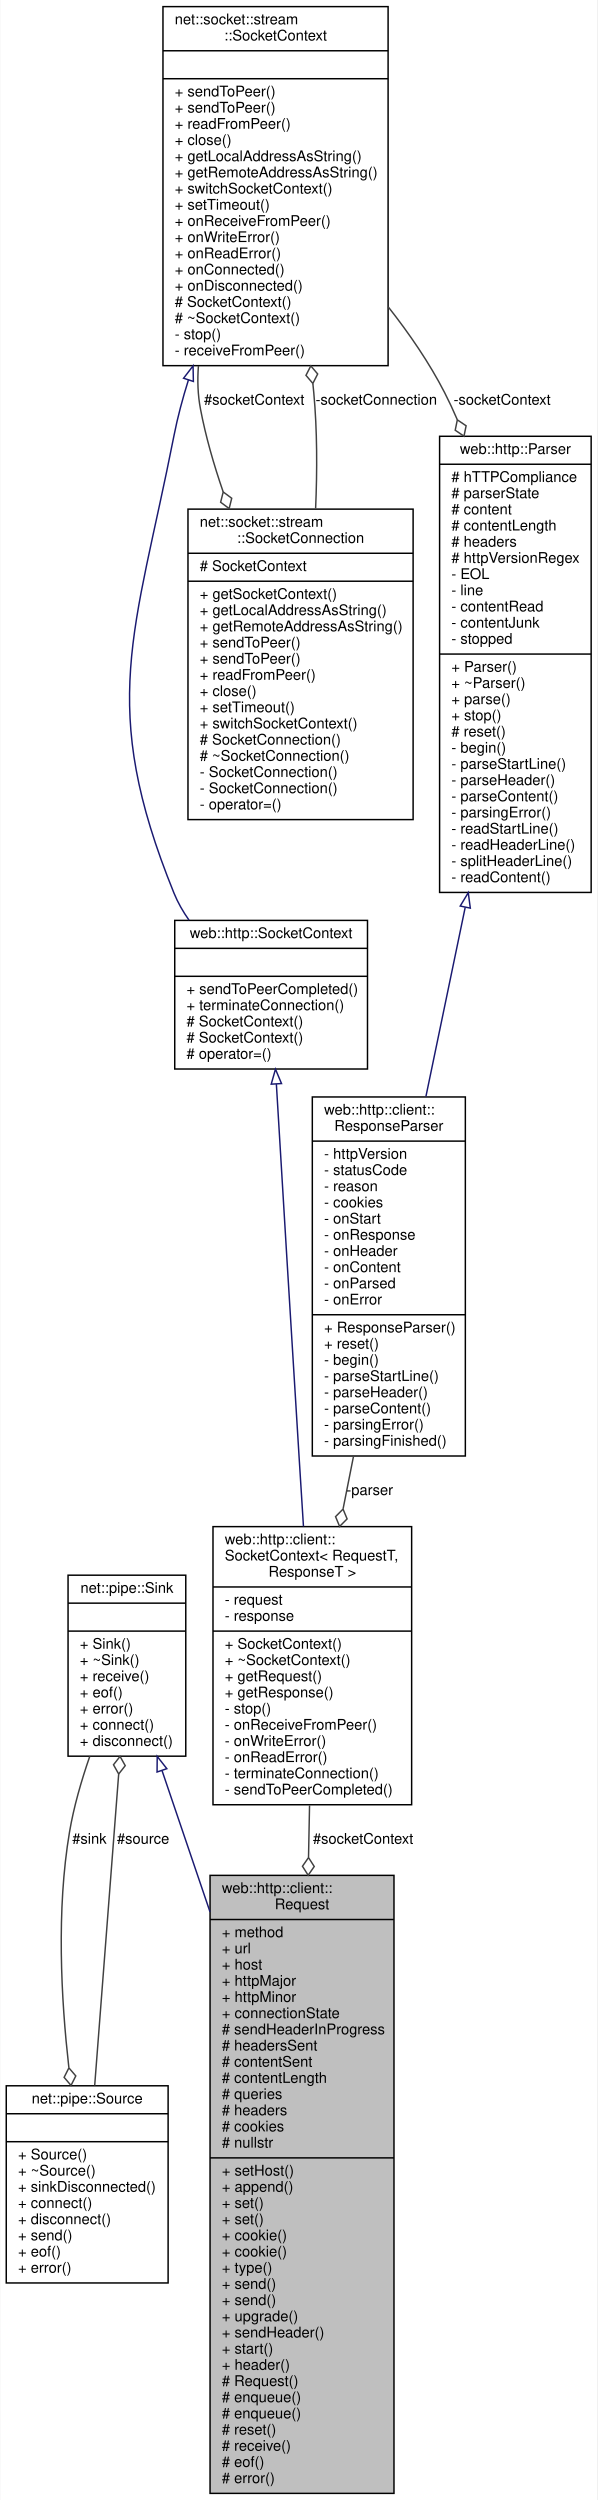
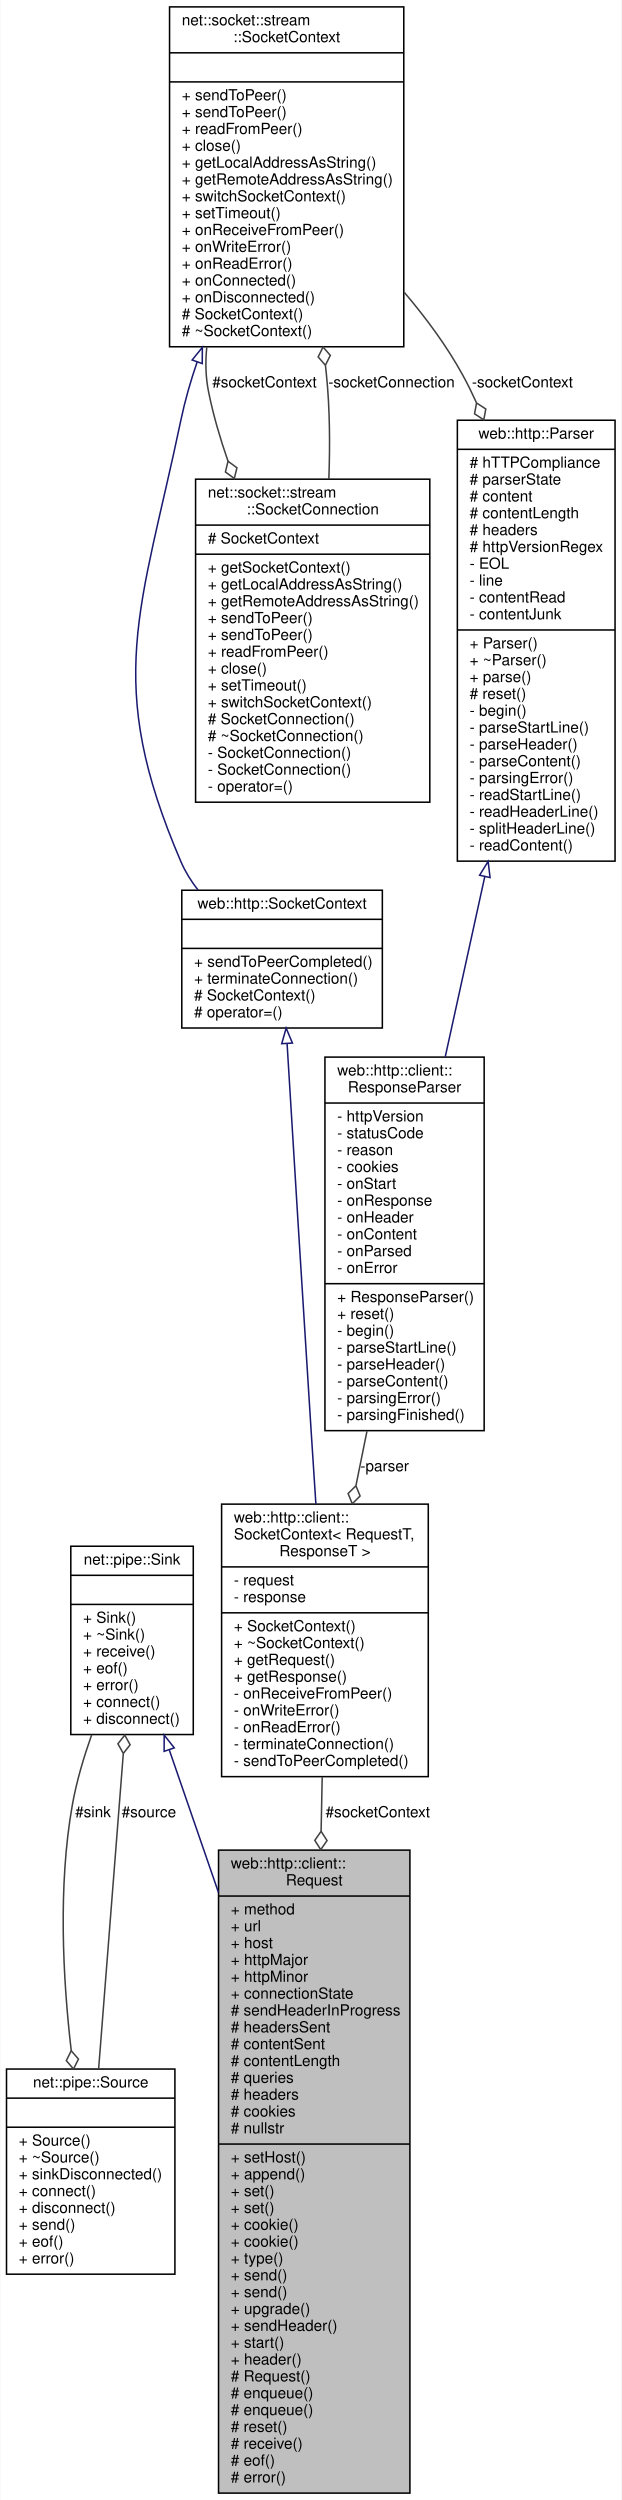
- <svg xmlns="http://www.w3.org/2000/svg" xmlns:xlink="http://www.w3.org/1999/xlink" width="406pt" height="1699pt" viewBox="0.00 0.00 405.50 1699.00">
-   <g id="graph0" class="graph" transform="scale(1 1) rotate(0) translate(4 1695)">
-     <polygon fill="white" stroke="transparent" points="-4,4 -4,-1695 401.5,-1695 401.5,4 -4,4" />
+ <svg xmlns="http://www.w3.org/2000/svg" xmlns:xlink="http://www.w3.org/1999/xlink" width="406pt" height="1633pt" viewBox="0.00 0.00 405.50 1633.00">
+   <g id="graph0" class="graph" transform="scale(1 1) rotate(0) translate(4 1629)">
+     <polygon fill="white" stroke="transparent" points="-4,4 -4,-1629 401.5,-1629 401.5,4 -4,4" />
    <g id="node1" class="node">
      <g id="a_node1">
        <a xlink:title=" ">
          <polygon fill="#bfbfbf" stroke="black" points="138.5,-0.5 138.5,-420.5 263.5,-420.5 263.5,-0.5 138.5,-0.5" />
          <text text-anchor="start" x="146.5" y="-408.5" font-family="Helvetica,sans-Serif" font-size="10.00">web::http::client::</text>
          <text text-anchor="middle" x="201" y="-397.5" font-family="Helvetica,sans-Serif" font-size="10.00">Request</text>
          <polyline fill="none" stroke="black" points="138.5,-390.5 263.5,-390.5 " />
          <text text-anchor="start" x="146.5" y="-378.5" font-family="Helvetica,sans-Serif" font-size="10.00">+ method</text>
          <text text-anchor="start" x="146.5" y="-367.5" font-family="Helvetica,sans-Serif" font-size="10.00">+ url</text>
          <text text-anchor="start" x="146.5" y="-356.5" font-family="Helvetica,sans-Serif" font-size="10.00">+ host</text>
          <text text-anchor="start" x="146.5" y="-345.5" font-family="Helvetica,sans-Serif" font-size="10.00">+ httpMajor</text>
          <text text-anchor="start" x="146.5" y="-334.5" font-family="Helvetica,sans-Serif" font-size="10.00">+ httpMinor</text>
          <text text-anchor="start" x="146.5" y="-323.5" font-family="Helvetica,sans-Serif" font-size="10.00">+ connectionState</text>
          <text text-anchor="start" x="146.5" y="-312.5" font-family="Helvetica,sans-Serif" font-size="10.00"># sendHeaderInProgress</text>
          <text text-anchor="start" x="146.5" y="-301.5" font-family="Helvetica,sans-Serif" font-size="10.00"># headersSent</text>
          <text text-anchor="start" x="146.5" y="-290.5" font-family="Helvetica,sans-Serif" font-size="10.00"># contentSent</text>
          <text text-anchor="start" x="146.5" y="-279.5" font-family="Helvetica,sans-Serif" font-size="10.00"># contentLength</text>
          <text text-anchor="start" x="146.5" y="-268.5" font-family="Helvetica,sans-Serif" font-size="10.00"># queries</text>
          <text text-anchor="start" x="146.5" y="-257.5" font-family="Helvetica,sans-Serif" font-size="10.00"># headers</text>
          <text text-anchor="start" x="146.5" y="-246.5" font-family="Helvetica,sans-Serif" font-size="10.00"># cookies</text>
          <text text-anchor="start" x="146.5" y="-235.5" font-family="Helvetica,sans-Serif" font-size="10.00"># nullstr</text>
          <polyline fill="none" stroke="black" points="138.5,-228.5 263.5,-228.5 " />
          <text text-anchor="start" x="146.5" y="-216.5" font-family="Helvetica,sans-Serif" font-size="10.00">+ setHost()</text>
          <text text-anchor="start" x="146.5" y="-205.5" font-family="Helvetica,sans-Serif" font-size="10.00">+ append()</text>
          <text text-anchor="start" x="146.5" y="-194.5" font-family="Helvetica,sans-Serif" font-size="10.00">+ set()</text>
          <text text-anchor="start" x="146.5" y="-183.5" font-family="Helvetica,sans-Serif" font-size="10.00">+ set()</text>
          <text text-anchor="start" x="146.5" y="-172.5" font-family="Helvetica,sans-Serif" font-size="10.00">+ cookie()</text>
          <text text-anchor="start" x="146.5" y="-161.5" font-family="Helvetica,sans-Serif" font-size="10.00">+ cookie()</text>
          <text text-anchor="start" x="146.5" y="-150.5" font-family="Helvetica,sans-Serif" font-size="10.00">+ type()</text>
          <text text-anchor="start" x="146.5" y="-139.5" font-family="Helvetica,sans-Serif" font-size="10.00">+ send()</text>
          <text text-anchor="start" x="146.5" y="-128.5" font-family="Helvetica,sans-Serif" font-size="10.00">+ send()</text>
          <text text-anchor="start" x="146.5" y="-117.5" font-family="Helvetica,sans-Serif" font-size="10.00">+ upgrade()</text>
          <text text-anchor="start" x="146.5" y="-106.5" font-family="Helvetica,sans-Serif" font-size="10.00">+ sendHeader()</text>
          <text text-anchor="start" x="146.5" y="-95.5" font-family="Helvetica,sans-Serif" font-size="10.00">+ start()</text>
          <text text-anchor="start" x="146.5" y="-84.5" font-family="Helvetica,sans-Serif" font-size="10.00">+ header()</text>
          <text text-anchor="start" x="146.5" y="-73.5" font-family="Helvetica,sans-Serif" font-size="10.00"># Request()</text>
          <text text-anchor="start" x="146.5" y="-62.5" font-family="Helvetica,sans-Serif" font-size="10.00"># enqueue()</text>
          <text text-anchor="start" x="146.5" y="-51.5" font-family="Helvetica,sans-Serif" font-size="10.00"># enqueue()</text>
          <text text-anchor="start" x="146.5" y="-40.5" font-family="Helvetica,sans-Serif" font-size="10.00"># reset()</text>
          <text text-anchor="start" x="146.5" y="-29.5" font-family="Helvetica,sans-Serif" font-size="10.00"># receive()</text>
          <text text-anchor="start" x="146.5" y="-18.5" font-family="Helvetica,sans-Serif" font-size="10.00"># eof()</text>
          <text text-anchor="start" x="146.5" y="-7.5" font-family="Helvetica,sans-Serif" font-size="10.00"># error()</text>
        </a>
      </g>
    </g>
    <g id="node2" class="node">
      <g id="a_node2">
        <a xlink:href="classnet_1_1pipe_1_1_sink.html" target="_top" xlink:title=" ">
-           <polygon fill="white" stroke="black" points="42,-501.5 42,-624.5 122,-624.5 122,-501.5 42,-501.5" />
-           <text text-anchor="middle" x="82" y="-612.5" font-family="Helvetica,sans-Serif" font-size="10.00">net::pipe::Sink</text>
-           <polyline fill="none" stroke="black" points="42,-605.5 122,-605.5 " />
-           <text text-anchor="middle" x="82" y="-593.5" font-family="Helvetica,sans-Serif" font-size="10.00"> </text>
-           <polyline fill="none" stroke="black" points="42,-586.5 122,-586.5 " />
-           <text text-anchor="start" x="50" y="-574.5" font-family="Helvetica,sans-Serif" font-size="10.00">+ Sink()</text>
-           <text text-anchor="start" x="50" y="-563.5" font-family="Helvetica,sans-Serif" font-size="10.00">+ ~Sink()</text>
-           <text text-anchor="start" x="50" y="-552.5" font-family="Helvetica,sans-Serif" font-size="10.00">+ receive()</text>
-           <text text-anchor="start" x="50" y="-541.5" font-family="Helvetica,sans-Serif" font-size="10.00">+ eof()</text>
-           <text text-anchor="start" x="50" y="-530.5" font-family="Helvetica,sans-Serif" font-size="10.00">+ error()</text>
-           <text text-anchor="start" x="50" y="-519.5" font-family="Helvetica,sans-Serif" font-size="10.00">+ connect()</text>
-           <text text-anchor="start" x="50" y="-508.5" font-family="Helvetica,sans-Serif" font-size="10.00">+ disconnect()</text>
+           <polygon fill="white" stroke="black" points="42,-496 42,-619 122,-619 122,-496 42,-496" />
+           <text text-anchor="middle" x="82" y="-607" font-family="Helvetica,sans-Serif" font-size="10.00">net::pipe::Sink</text>
+           <polyline fill="none" stroke="black" points="42,-600 122,-600 " />
+           <text text-anchor="middle" x="82" y="-588" font-family="Helvetica,sans-Serif" font-size="10.00"> </text>
+           <polyline fill="none" stroke="black" points="42,-581 122,-581 " />
+           <text text-anchor="start" x="50" y="-569" font-family="Helvetica,sans-Serif" font-size="10.00">+ Sink()</text>
+           <text text-anchor="start" x="50" y="-558" font-family="Helvetica,sans-Serif" font-size="10.00">+ ~Sink()</text>
+           <text text-anchor="start" x="50" y="-547" font-family="Helvetica,sans-Serif" font-size="10.00">+ receive()</text>
+           <text text-anchor="start" x="50" y="-536" font-family="Helvetica,sans-Serif" font-size="10.00">+ eof()</text>
+           <text text-anchor="start" x="50" y="-525" font-family="Helvetica,sans-Serif" font-size="10.00">+ error()</text>
+           <text text-anchor="start" x="50" y="-514" font-family="Helvetica,sans-Serif" font-size="10.00">+ connect()</text>
+           <text text-anchor="start" x="50" y="-503" font-family="Helvetica,sans-Serif" font-size="10.00">+ disconnect()</text>
        </a>
      </g>
    </g>
    <g id="edge1" class="edge">
-       <path fill="none" stroke="midnightblue" d="M105.88,-491.67C115.4,-463.62 126.85,-429.89 138.46,-395.71" />
-       <polygon fill="none" stroke="midnightblue" points="102.49,-490.75 102.59,-501.35 109.12,-493 102.49,-490.75" />
+       <path fill="none" stroke="midnightblue" d="M106.38,-485.8C115.8,-458.5 127.05,-425.9 138.44,-392.86" />
+       <polygon fill="none" stroke="midnightblue" points="102.95,-485.02 103,-495.62 109.57,-487.3 102.95,-485.02" />
    </g>
    <g id="node3" class="node">
      <g id="a_node3">
        <a xlink:href="classnet_1_1pipe_1_1_source.html" target="_top" xlink:title=" ">
          <polygon fill="white" stroke="black" points="0,-143.5 0,-277.5 110,-277.5 110,-143.5 0,-143.5" />
          <text text-anchor="middle" x="55" y="-265.5" font-family="Helvetica,sans-Serif" font-size="10.00">net::pipe::Source</text>
          <polyline fill="none" stroke="black" points="0,-258.5 110,-258.5 " />
          <text text-anchor="middle" x="55" y="-246.5" font-family="Helvetica,sans-Serif" font-size="10.00"> </text>
          <polyline fill="none" stroke="black" points="0,-239.5 110,-239.5 " />
          <text text-anchor="start" x="8" y="-227.5" font-family="Helvetica,sans-Serif" font-size="10.00">+ Source()</text>
          <text text-anchor="start" x="8" y="-216.5" font-family="Helvetica,sans-Serif" font-size="10.00">+ ~Source()</text>
          <text text-anchor="start" x="8" y="-205.5" font-family="Helvetica,sans-Serif" font-size="10.00">+ sinkDisconnected()</text>
          <text text-anchor="start" x="8" y="-194.5" font-family="Helvetica,sans-Serif" font-size="10.00">+ connect()</text>
          <text text-anchor="start" x="8" y="-183.5" font-family="Helvetica,sans-Serif" font-size="10.00">+ disconnect()</text>
          <text text-anchor="start" x="8" y="-172.5" font-family="Helvetica,sans-Serif" font-size="10.00">+ send()</text>
          <text text-anchor="start" x="8" y="-161.5" font-family="Helvetica,sans-Serif" font-size="10.00">+ eof()</text>
          <text text-anchor="start" x="8" y="-150.5" font-family="Helvetica,sans-Serif" font-size="10.00">+ error()</text>
        </a>
      </g>
    </g>
    <g id="edge3" class="edge">
-       <path fill="none" stroke="#404040" d="M56.75,-501.36C51.07,-484.97 45.88,-467.05 43,-450 34.05,-397.09 37.22,-336.71 42.54,-289.95" />
-       <polygon fill="none" stroke="#404040" points="42.57,-289.67 39.32,-283.23 44.01,-277.75 47.26,-284.19 42.57,-289.67" />
+       <path fill="none" stroke="#404040" d="M55.64,-495.85C50.41,-481.12 45.7,-465.22 43,-450 33.59,-396.96 36.83,-336.32 42.29,-289.45" />
+       <polygon fill="none" stroke="#404040" points="42.29,-289.45 39.06,-283.01 43.76,-277.54 47,-283.99 42.29,-289.45" />
      <text text-anchor="middle" x="56.5" y="-442" font-family="Helvetica,sans-Serif" font-size="10.00"> #sink</text>
    </g>
    <g id="edge2" class="edge">
-       <path fill="none" stroke="#404040" d="M60.1,-277.67C64.74,-337.99 71.6,-426.95 76.4,-489.26" />
-       <polygon fill="none" stroke="#404040" points="76.41,-489.38 80.86,-495.06 77.33,-501.35 72.88,-495.67 76.41,-489.38" />
+       <path fill="none" stroke="#404040" d="M60.18,-277.66C64.79,-336.53 71.51,-422.51 76.28,-483.4" />
+       <polygon fill="none" stroke="#404040" points="76.3,-483.65 80.75,-489.32 77.24,-495.62 72.78,-489.95 76.3,-483.65" />
      <text text-anchor="middle" x="93" y="-442" font-family="Helvetica,sans-Serif" font-size="10.00"> #source</text>
    </g>
    <g id="node4" class="node">
      <g id="a_node4">
        <a xlink:href="classweb_1_1http_1_1client_1_1_socket_context.html" target="_top" xlink:title=" ">
-           <polygon fill="white" stroke="black" points="140.5,-468.5 140.5,-657.5 275.5,-657.5 275.5,-468.5 140.5,-468.5" />
-           <text text-anchor="start" x="148.5" y="-645.5" font-family="Helvetica,sans-Serif" font-size="10.00">web::http::client::</text>
-           <text text-anchor="start" x="148.5" y="-634.5" font-family="Helvetica,sans-Serif" font-size="10.00">SocketContext&lt; RequestT,</text>
-           <text text-anchor="middle" x="208" y="-623.5" font-family="Helvetica,sans-Serif" font-size="10.00"> ResponseT &gt;</text>
-           <polyline fill="none" stroke="black" points="140.5,-616.5 275.5,-616.5 " />
-           <text text-anchor="start" x="148.5" y="-604.5" font-family="Helvetica,sans-Serif" font-size="10.00">- request</text>
-           <text text-anchor="start" x="148.5" y="-593.5" font-family="Helvetica,sans-Serif" font-size="10.00">- response</text>
-           <polyline fill="none" stroke="black" points="140.5,-586.5 275.5,-586.5 " />
-           <text text-anchor="start" x="148.5" y="-574.5" font-family="Helvetica,sans-Serif" font-size="10.00">+ SocketContext()</text>
-           <text text-anchor="start" x="148.5" y="-563.5" font-family="Helvetica,sans-Serif" font-size="10.00">+ ~SocketContext()</text>
-           <text text-anchor="start" x="148.5" y="-552.5" font-family="Helvetica,sans-Serif" font-size="10.00">+ getRequest()</text>
-           <text text-anchor="start" x="148.5" y="-541.5" font-family="Helvetica,sans-Serif" font-size="10.00">+ getResponse()</text>
-           <text text-anchor="start" x="148.5" y="-530.5" font-family="Helvetica,sans-Serif" font-size="10.00">- stop()</text>
+           <polygon fill="white" stroke="black" points="140.5,-468.5 140.5,-646.5 275.5,-646.5 275.5,-468.5 140.5,-468.5" />
+           <text text-anchor="start" x="148.5" y="-634.5" font-family="Helvetica,sans-Serif" font-size="10.00">web::http::client::</text>
+           <text text-anchor="start" x="148.5" y="-623.5" font-family="Helvetica,sans-Serif" font-size="10.00">SocketContext&lt; RequestT,</text>
+           <text text-anchor="middle" x="208" y="-612.5" font-family="Helvetica,sans-Serif" font-size="10.00"> ResponseT &gt;</text>
+           <polyline fill="none" stroke="black" points="140.5,-605.5 275.5,-605.5 " />
+           <text text-anchor="start" x="148.5" y="-593.5" font-family="Helvetica,sans-Serif" font-size="10.00">- request</text>
+           <text text-anchor="start" x="148.5" y="-582.5" font-family="Helvetica,sans-Serif" font-size="10.00">- response</text>
+           <polyline fill="none" stroke="black" points="140.5,-575.5 275.5,-575.5 " />
+           <text text-anchor="start" x="148.5" y="-563.5" font-family="Helvetica,sans-Serif" font-size="10.00">+ SocketContext()</text>
+           <text text-anchor="start" x="148.5" y="-552.5" font-family="Helvetica,sans-Serif" font-size="10.00">+ ~SocketContext()</text>
+           <text text-anchor="start" x="148.5" y="-541.5" font-family="Helvetica,sans-Serif" font-size="10.00">+ getRequest()</text>
+           <text text-anchor="start" x="148.5" y="-530.5" font-family="Helvetica,sans-Serif" font-size="10.00">+ getResponse()</text>
          <text text-anchor="start" x="148.5" y="-519.5" font-family="Helvetica,sans-Serif" font-size="10.00">- onReceiveFromPeer()</text>
          <text text-anchor="start" x="148.5" y="-508.5" font-family="Helvetica,sans-Serif" font-size="10.00">- onWriteError()</text>
          <text text-anchor="start" x="148.5" y="-497.5" font-family="Helvetica,sans-Serif" font-size="10.00">- onReadError()</text>
          <text text-anchor="start" x="148.5" y="-486.5" font-family="Helvetica,sans-Serif" font-size="10.00">- terminateConnection()</text>
          <text text-anchor="start" x="148.5" y="-475.5" font-family="Helvetica,sans-Serif" font-size="10.00">- sendToPeerCompleted()</text>
        </a>
      </g>
    </g>
    <g id="edge4" class="edge">
-       <path fill="none" stroke="#404040" d="M206.12,-468.07C205.9,-456.82 205.66,-444.99 205.42,-432.84" />
-       <polygon fill="none" stroke="#404040" points="205.42,-432.6 201.3,-426.68 205.18,-420.6 209.3,-426.52 205.42,-432.6" />
+       <path fill="none" stroke="#404040" d="M206.21,-468.1C205.98,-456.95 205.74,-445.17 205.5,-433.04" />
+       <polygon fill="none" stroke="#404040" points="205.49,-432.8 201.37,-426.88 205.25,-420.8 209.37,-426.72 205.49,-432.8" />
      <text text-anchor="middle" x="242.5" y="-442" font-family="Helvetica,sans-Serif" font-size="10.00"> #socketContext</text>
    </g>
    <g id="node5" class="node">
      <g id="a_node5">
        <a xlink:href="classweb_1_1http_1_1_socket_context.html" target="_top" xlink:title=" ">
-           <polygon fill="white" stroke="black" points="114.5,-968.5 114.5,-1069.5 245.5,-1069.5 245.5,-968.5 114.5,-968.5" />
-           <text text-anchor="middle" x="180" y="-1057.5" font-family="Helvetica,sans-Serif" font-size="10.00">web::http::SocketContext</text>
-           <polyline fill="none" stroke="black" points="114.5,-1050.5 245.5,-1050.5 " />
-           <text text-anchor="middle" x="180" y="-1038.5" font-family="Helvetica,sans-Serif" font-size="10.00"> </text>
-           <polyline fill="none" stroke="black" points="114.5,-1031.5 245.5,-1031.5 " />
-           <text text-anchor="start" x="122.5" y="-1019.5" font-family="Helvetica,sans-Serif" font-size="10.00">+ sendToPeerCompleted()</text>
-           <text text-anchor="start" x="122.5" y="-1008.5" font-family="Helvetica,sans-Serif" font-size="10.00">+ terminateConnection()</text>
-           <text text-anchor="start" x="122.5" y="-997.5" font-family="Helvetica,sans-Serif" font-size="10.00"># SocketContext()</text>
-           <text text-anchor="start" x="122.5" y="-986.5" font-family="Helvetica,sans-Serif" font-size="10.00"># SocketContext()</text>
-           <text text-anchor="start" x="122.5" y="-975.5" font-family="Helvetica,sans-Serif" font-size="10.00"># operator=()</text>
+           <polygon fill="white" stroke="black" points="114.5,-957.5 114.5,-1047.5 245.5,-1047.5 245.5,-957.5 114.5,-957.5" />
+           <text text-anchor="middle" x="180" y="-1035.5" font-family="Helvetica,sans-Serif" font-size="10.00">web::http::SocketContext</text>
+           <polyline fill="none" stroke="black" points="114.5,-1028.5 245.5,-1028.5 " />
+           <text text-anchor="middle" x="180" y="-1016.5" font-family="Helvetica,sans-Serif" font-size="10.00"> </text>
+           <polyline fill="none" stroke="black" points="114.5,-1009.5 245.5,-1009.5 " />
+           <text text-anchor="start" x="122.5" y="-997.5" font-family="Helvetica,sans-Serif" font-size="10.00">+ sendToPeerCompleted()</text>
+           <text text-anchor="start" x="122.5" y="-986.5" font-family="Helvetica,sans-Serif" font-size="10.00">+ terminateConnection()</text>
+           <text text-anchor="start" x="122.5" y="-975.5" font-family="Helvetica,sans-Serif" font-size="10.00"># SocketContext()</text>
+           <text text-anchor="start" x="122.5" y="-964.5" font-family="Helvetica,sans-Serif" font-size="10.00"># operator=()</text>
        </a>
      </g>
    </g>
    <g id="edge5" class="edge">
-       <path fill="none" stroke="midnightblue" d="M183.57,-958.25C187.35,-895.26 193.51,-793.14 199,-705 199.95,-689.7 200.98,-673.46 201.98,-657.67" />
-       <polygon fill="none" stroke="midnightblue" points="180.07,-958.2 182.96,-968.39 187.06,-958.62 180.07,-958.2" />
+       <path fill="none" stroke="midnightblue" d="M183.28,-947.21C187.01,-885.77 193.32,-782.68 199,-694 199.98,-678.71 201.04,-662.44 202.08,-646.69" />
+       <polygon fill="none" stroke="midnightblue" points="179.77,-947.26 182.66,-957.45 186.76,-947.68 179.77,-947.26" />
    </g>
    <g id="node6" class="node">
      <g id="a_node6">
        <a xlink:href="classnet_1_1socket_1_1stream_1_1_socket_context.html" target="_top" xlink:title=" ">
-           <polygon fill="white" stroke="black" points="106.5,-1446.5 106.5,-1690.5 259.5,-1690.5 259.5,-1446.5 106.5,-1446.5" />
-           <text text-anchor="start" x="114.5" y="-1678.5" font-family="Helvetica,sans-Serif" font-size="10.00">net::socket::stream</text>
-           <text text-anchor="middle" x="183" y="-1667.5" font-family="Helvetica,sans-Serif" font-size="10.00">::SocketContext</text>
-           <polyline fill="none" stroke="black" points="106.5,-1660.5 259.5,-1660.5 " />
-           <text text-anchor="middle" x="183" y="-1648.5" font-family="Helvetica,sans-Serif" font-size="10.00"> </text>
-           <polyline fill="none" stroke="black" points="106.5,-1641.5 259.5,-1641.5 " />
-           <text text-anchor="start" x="114.5" y="-1629.5" font-family="Helvetica,sans-Serif" font-size="10.00">+ sendToPeer()</text>
-           <text text-anchor="start" x="114.5" y="-1618.5" font-family="Helvetica,sans-Serif" font-size="10.00">+ sendToPeer()</text>
-           <text text-anchor="start" x="114.5" y="-1607.5" font-family="Helvetica,sans-Serif" font-size="10.00">+ readFromPeer()</text>
-           <text text-anchor="start" x="114.5" y="-1596.5" font-family="Helvetica,sans-Serif" font-size="10.00">+ close()</text>
-           <text text-anchor="start" x="114.5" y="-1585.5" font-family="Helvetica,sans-Serif" font-size="10.00">+ getLocalAddressAsString()</text>
-           <text text-anchor="start" x="114.5" y="-1574.5" font-family="Helvetica,sans-Serif" font-size="10.00">+ getRemoteAddressAsString()</text>
-           <text text-anchor="start" x="114.5" y="-1563.5" font-family="Helvetica,sans-Serif" font-size="10.00">+ switchSocketContext()</text>
-           <text text-anchor="start" x="114.5" y="-1552.5" font-family="Helvetica,sans-Serif" font-size="10.00">+ setTimeout()</text>
-           <text text-anchor="start" x="114.5" y="-1541.5" font-family="Helvetica,sans-Serif" font-size="10.00">+ onReceiveFromPeer()</text>
-           <text text-anchor="start" x="114.5" y="-1530.5" font-family="Helvetica,sans-Serif" font-size="10.00">+ onWriteError()</text>
-           <text text-anchor="start" x="114.5" y="-1519.5" font-family="Helvetica,sans-Serif" font-size="10.00">+ onReadError()</text>
-           <text text-anchor="start" x="114.5" y="-1508.5" font-family="Helvetica,sans-Serif" font-size="10.00">+ onConnected()</text>
-           <text text-anchor="start" x="114.5" y="-1497.5" font-family="Helvetica,sans-Serif" font-size="10.00">+ onDisconnected()</text>
-           <text text-anchor="start" x="114.5" y="-1486.5" font-family="Helvetica,sans-Serif" font-size="10.00"># SocketContext()</text>
-           <text text-anchor="start" x="114.5" y="-1475.5" font-family="Helvetica,sans-Serif" font-size="10.00"># ~SocketContext()</text>
-           <text text-anchor="start" x="114.5" y="-1464.5" font-family="Helvetica,sans-Serif" font-size="10.00">- stop()</text>
-           <text text-anchor="start" x="114.5" y="-1453.5" font-family="Helvetica,sans-Serif" font-size="10.00">- receiveFromPeer()</text>
+           <polygon fill="white" stroke="black" points="106.5,-1402.5 106.5,-1624.5 259.5,-1624.5 259.5,-1402.5 106.5,-1402.5" />
+           <text text-anchor="start" x="114.5" y="-1612.5" font-family="Helvetica,sans-Serif" font-size="10.00">net::socket::stream</text>
+           <text text-anchor="middle" x="183" y="-1601.5" font-family="Helvetica,sans-Serif" font-size="10.00">::SocketContext</text>
+           <polyline fill="none" stroke="black" points="106.5,-1594.5 259.5,-1594.5 " />
+           <text text-anchor="middle" x="183" y="-1582.5" font-family="Helvetica,sans-Serif" font-size="10.00"> </text>
+           <polyline fill="none" stroke="black" points="106.5,-1575.5 259.5,-1575.5 " />
+           <text text-anchor="start" x="114.5" y="-1563.5" font-family="Helvetica,sans-Serif" font-size="10.00">+ sendToPeer()</text>
+           <text text-anchor="start" x="114.5" y="-1552.5" font-family="Helvetica,sans-Serif" font-size="10.00">+ sendToPeer()</text>
+           <text text-anchor="start" x="114.5" y="-1541.5" font-family="Helvetica,sans-Serif" font-size="10.00">+ readFromPeer()</text>
+           <text text-anchor="start" x="114.5" y="-1530.5" font-family="Helvetica,sans-Serif" font-size="10.00">+ close()</text>
+           <text text-anchor="start" x="114.5" y="-1519.5" font-family="Helvetica,sans-Serif" font-size="10.00">+ getLocalAddressAsString()</text>
+           <text text-anchor="start" x="114.5" y="-1508.5" font-family="Helvetica,sans-Serif" font-size="10.00">+ getRemoteAddressAsString()</text>
+           <text text-anchor="start" x="114.5" y="-1497.5" font-family="Helvetica,sans-Serif" font-size="10.00">+ switchSocketContext()</text>
+           <text text-anchor="start" x="114.5" y="-1486.5" font-family="Helvetica,sans-Serif" font-size="10.00">+ setTimeout()</text>
+           <text text-anchor="start" x="114.5" y="-1475.5" font-family="Helvetica,sans-Serif" font-size="10.00">+ onReceiveFromPeer()</text>
+           <text text-anchor="start" x="114.5" y="-1464.5" font-family="Helvetica,sans-Serif" font-size="10.00">+ onWriteError()</text>
+           <text text-anchor="start" x="114.5" y="-1453.5" font-family="Helvetica,sans-Serif" font-size="10.00">+ onReadError()</text>
+           <text text-anchor="start" x="114.5" y="-1442.5" font-family="Helvetica,sans-Serif" font-size="10.00">+ onConnected()</text>
+           <text text-anchor="start" x="114.5" y="-1431.5" font-family="Helvetica,sans-Serif" font-size="10.00">+ onDisconnected()</text>
+           <text text-anchor="start" x="114.5" y="-1420.5" font-family="Helvetica,sans-Serif" font-size="10.00"># SocketContext()</text>
+           <text text-anchor="start" x="114.5" y="-1409.5" font-family="Helvetica,sans-Serif" font-size="10.00"># ~SocketContext()</text>
        </a>
      </g>
    </g>
    <g id="edge6" class="edge">
-       <path fill="none" stroke="midnightblue" d="M123.81,-1436.78C119.85,-1424.2 116.46,-1411.48 114,-1399 87.31,-1263.38 62.06,-1216.09 114,-1088 116.6,-1081.6 120.12,-1075.46 124.19,-1069.69" />
-       <polygon fill="none" stroke="midnightblue" points="120.51,-1437.95 126.96,-1446.36 127.17,-1435.77 120.51,-1437.95" />
+       <path fill="none" stroke="midnightblue" d="M124.54,-1392.61C120.26,-1380.13 116.61,-1367.46 114,-1355 87.67,-1229.28 63.24,-1183.99 114,-1066 116.81,-1059.48 120.67,-1053.32 125.12,-1047.59" />
+       <polygon fill="none" stroke="midnightblue" points="121.27,-1393.86 127.93,-1402.1 127.86,-1391.51 121.27,-1393.86" />
    </g>
    <g id="node7" class="node">
      <g id="a_node7">
        <a xlink:href="classnet_1_1socket_1_1stream_1_1_socket_connection.html" target="_top" xlink:title=" ">
-           <polygon fill="white" stroke="black" points="123.5,-1138 123.5,-1349 276.5,-1349 276.5,-1138 123.5,-1138" />
-           <text text-anchor="start" x="131.5" y="-1337" font-family="Helvetica,sans-Serif" font-size="10.00">net::socket::stream</text>
-           <text text-anchor="middle" x="200" y="-1326" font-family="Helvetica,sans-Serif" font-size="10.00">::SocketConnection</text>
-           <polyline fill="none" stroke="black" points="123.5,-1319 276.5,-1319 " />
-           <text text-anchor="start" x="131.5" y="-1307" font-family="Helvetica,sans-Serif" font-size="10.00"># SocketContext</text>
-           <polyline fill="none" stroke="black" points="123.5,-1300 276.5,-1300 " />
-           <text text-anchor="start" x="131.5" y="-1288" font-family="Helvetica,sans-Serif" font-size="10.00">+ getSocketContext()</text>
-           <text text-anchor="start" x="131.5" y="-1277" font-family="Helvetica,sans-Serif" font-size="10.00">+ getLocalAddressAsString()</text>
-           <text text-anchor="start" x="131.5" y="-1266" font-family="Helvetica,sans-Serif" font-size="10.00">+ getRemoteAddressAsString()</text>
-           <text text-anchor="start" x="131.5" y="-1255" font-family="Helvetica,sans-Serif" font-size="10.00">+ sendToPeer()</text>
-           <text text-anchor="start" x="131.5" y="-1244" font-family="Helvetica,sans-Serif" font-size="10.00">+ sendToPeer()</text>
-           <text text-anchor="start" x="131.5" y="-1233" font-family="Helvetica,sans-Serif" font-size="10.00">+ readFromPeer()</text>
-           <text text-anchor="start" x="131.5" y="-1222" font-family="Helvetica,sans-Serif" font-size="10.00">+ close()</text>
-           <text text-anchor="start" x="131.5" y="-1211" font-family="Helvetica,sans-Serif" font-size="10.00">+ setTimeout()</text>
-           <text text-anchor="start" x="131.5" y="-1200" font-family="Helvetica,sans-Serif" font-size="10.00">+ switchSocketContext()</text>
-           <text text-anchor="start" x="131.5" y="-1189" font-family="Helvetica,sans-Serif" font-size="10.00"># SocketConnection()</text>
-           <text text-anchor="start" x="131.5" y="-1178" font-family="Helvetica,sans-Serif" font-size="10.00"># ~SocketConnection()</text>
-           <text text-anchor="start" x="131.5" y="-1167" font-family="Helvetica,sans-Serif" font-size="10.00">- SocketConnection()</text>
-           <text text-anchor="start" x="131.5" y="-1156" font-family="Helvetica,sans-Serif" font-size="10.00">- SocketConnection()</text>
-           <text text-anchor="start" x="131.5" y="-1145" font-family="Helvetica,sans-Serif" font-size="10.00">- operator=()</text>
+           <polygon fill="white" stroke="black" points="123.5,-1105 123.5,-1316 276.5,-1316 276.5,-1105 123.5,-1105" />
+           <text text-anchor="start" x="131.5" y="-1304" font-family="Helvetica,sans-Serif" font-size="10.00">net::socket::stream</text>
+           <text text-anchor="middle" x="200" y="-1293" font-family="Helvetica,sans-Serif" font-size="10.00">::SocketConnection</text>
+           <polyline fill="none" stroke="black" points="123.5,-1286 276.5,-1286 " />
+           <text text-anchor="start" x="131.5" y="-1274" font-family="Helvetica,sans-Serif" font-size="10.00"># SocketContext</text>
+           <polyline fill="none" stroke="black" points="123.5,-1267 276.5,-1267 " />
+           <text text-anchor="start" x="131.5" y="-1255" font-family="Helvetica,sans-Serif" font-size="10.00">+ getSocketContext()</text>
+           <text text-anchor="start" x="131.5" y="-1244" font-family="Helvetica,sans-Serif" font-size="10.00">+ getLocalAddressAsString()</text>
+           <text text-anchor="start" x="131.5" y="-1233" font-family="Helvetica,sans-Serif" font-size="10.00">+ getRemoteAddressAsString()</text>
+           <text text-anchor="start" x="131.5" y="-1222" font-family="Helvetica,sans-Serif" font-size="10.00">+ sendToPeer()</text>
+           <text text-anchor="start" x="131.5" y="-1211" font-family="Helvetica,sans-Serif" font-size="10.00">+ sendToPeer()</text>
+           <text text-anchor="start" x="131.5" y="-1200" font-family="Helvetica,sans-Serif" font-size="10.00">+ readFromPeer()</text>
+           <text text-anchor="start" x="131.5" y="-1189" font-family="Helvetica,sans-Serif" font-size="10.00">+ close()</text>
+           <text text-anchor="start" x="131.5" y="-1178" font-family="Helvetica,sans-Serif" font-size="10.00">+ setTimeout()</text>
+           <text text-anchor="start" x="131.5" y="-1167" font-family="Helvetica,sans-Serif" font-size="10.00">+ switchSocketContext()</text>
+           <text text-anchor="start" x="131.5" y="-1156" font-family="Helvetica,sans-Serif" font-size="10.00"># SocketConnection()</text>
+           <text text-anchor="start" x="131.5" y="-1145" font-family="Helvetica,sans-Serif" font-size="10.00"># ~SocketConnection()</text>
+           <text text-anchor="start" x="131.5" y="-1134" font-family="Helvetica,sans-Serif" font-size="10.00">- SocketConnection()</text>
+           <text text-anchor="start" x="131.5" y="-1123" font-family="Helvetica,sans-Serif" font-size="10.00">- SocketConnection()</text>
+           <text text-anchor="start" x="131.5" y="-1112" font-family="Helvetica,sans-Serif" font-size="10.00">- operator=()</text>
        </a>
      </g>
    </g>
    <g id="edge8" class="edge">
-       <path fill="none" stroke="#404040" d="M130.6,-1446.29C129.83,-1436.47 130.17,-1426.62 132,-1417 135.53,-1398.41 141.03,-1379.25 147.4,-1360.78" />
-       <polygon fill="none" stroke="#404040" points="147.44,-1360.68 145.69,-1353.68 151.47,-1349.38 153.22,-1356.37 147.44,-1360.68" />
-       <text text-anchor="middle" x="168.5" y="-1420" font-family="Helvetica,sans-Serif" font-size="10.00"> #socketContext</text>
+       <path fill="none" stroke="#404040" d="M130.82,-1402.2C129.82,-1392.43 130.06,-1382.6 132,-1373 135.02,-1358.03 139.48,-1342.72 144.68,-1327.78" />
+       <polygon fill="none" stroke="#404040" points="144.7,-1327.72 142.99,-1320.71 148.8,-1316.44 150.51,-1323.44 144.7,-1327.72" />
+       <text text-anchor="middle" x="168.5" y="-1376" font-family="Helvetica,sans-Serif" font-size="10.00"> #socketContext</text>
    </g>
    <g id="node9" class="node">
      <g id="a_node9">
        <a xlink:href="classweb_1_1http_1_1_parser.html" target="_top" xlink:title=" ">
-           <polygon fill="white" stroke="black" points="294.5,-1088.5 294.5,-1398.5 397.5,-1398.5 397.5,-1088.5 294.5,-1088.5" />
-           <text text-anchor="middle" x="346" y="-1386.5" font-family="Helvetica,sans-Serif" font-size="10.00">web::http::Parser</text>
-           <polyline fill="none" stroke="black" points="294.5,-1379.5 397.5,-1379.5 " />
-           <text text-anchor="start" x="302.5" y="-1367.5" font-family="Helvetica,sans-Serif" font-size="10.00"># hTTPCompliance</text>
-           <text text-anchor="start" x="302.5" y="-1356.5" font-family="Helvetica,sans-Serif" font-size="10.00"># parserState</text>
-           <text text-anchor="start" x="302.5" y="-1345.5" font-family="Helvetica,sans-Serif" font-size="10.00"># content</text>
-           <text text-anchor="start" x="302.5" y="-1334.5" font-family="Helvetica,sans-Serif" font-size="10.00"># contentLength</text>
-           <text text-anchor="start" x="302.5" y="-1323.5" font-family="Helvetica,sans-Serif" font-size="10.00"># headers</text>
-           <text text-anchor="start" x="302.5" y="-1312.5" font-family="Helvetica,sans-Serif" font-size="10.00"># httpVersionRegex</text>
-           <text text-anchor="start" x="302.5" y="-1301.5" font-family="Helvetica,sans-Serif" font-size="10.00">- EOL</text>
-           <text text-anchor="start" x="302.5" y="-1290.5" font-family="Helvetica,sans-Serif" font-size="10.00">- line</text>
-           <text text-anchor="start" x="302.5" y="-1279.5" font-family="Helvetica,sans-Serif" font-size="10.00">- contentRead</text>
-           <text text-anchor="start" x="302.5" y="-1268.5" font-family="Helvetica,sans-Serif" font-size="10.00">- contentJunk</text>
-           <text text-anchor="start" x="302.5" y="-1257.5" font-family="Helvetica,sans-Serif" font-size="10.00">- stopped</text>
-           <polyline fill="none" stroke="black" points="294.5,-1250.5 397.5,-1250.5 " />
-           <text text-anchor="start" x="302.5" y="-1238.5" font-family="Helvetica,sans-Serif" font-size="10.00">+ Parser()</text>
-           <text text-anchor="start" x="302.5" y="-1227.5" font-family="Helvetica,sans-Serif" font-size="10.00">+ ~Parser()</text>
-           <text text-anchor="start" x="302.5" y="-1216.5" font-family="Helvetica,sans-Serif" font-size="10.00">+ parse()</text>
-           <text text-anchor="start" x="302.5" y="-1205.5" font-family="Helvetica,sans-Serif" font-size="10.00">+ stop()</text>
-           <text text-anchor="start" x="302.5" y="-1194.5" font-family="Helvetica,sans-Serif" font-size="10.00"># reset()</text>
-           <text text-anchor="start" x="302.5" y="-1183.5" font-family="Helvetica,sans-Serif" font-size="10.00">- begin()</text>
-           <text text-anchor="start" x="302.5" y="-1172.5" font-family="Helvetica,sans-Serif" font-size="10.00">- parseStartLine()</text>
-           <text text-anchor="start" x="302.5" y="-1161.5" font-family="Helvetica,sans-Serif" font-size="10.00">- parseHeader()</text>
-           <text text-anchor="start" x="302.5" y="-1150.5" font-family="Helvetica,sans-Serif" font-size="10.00">- parseContent()</text>
-           <text text-anchor="start" x="302.5" y="-1139.5" font-family="Helvetica,sans-Serif" font-size="10.00">- parsingError()</text>
-           <text text-anchor="start" x="302.5" y="-1128.5" font-family="Helvetica,sans-Serif" font-size="10.00">- readStartLine()</text>
-           <text text-anchor="start" x="302.5" y="-1117.5" font-family="Helvetica,sans-Serif" font-size="10.00">- readHeaderLine()</text>
-           <text text-anchor="start" x="302.5" y="-1106.5" font-family="Helvetica,sans-Serif" font-size="10.00">- splitHeaderLine()</text>
-           <text text-anchor="start" x="302.5" y="-1095.5" font-family="Helvetica,sans-Serif" font-size="10.00">- readContent()</text>
+           <polygon fill="white" stroke="black" points="294.5,-1066.5 294.5,-1354.5 397.5,-1354.5 397.5,-1066.5 294.5,-1066.5" />
+           <text text-anchor="middle" x="346" y="-1342.5" font-family="Helvetica,sans-Serif" font-size="10.00">web::http::Parser</text>
+           <polyline fill="none" stroke="black" points="294.5,-1335.5 397.5,-1335.5 " />
+           <text text-anchor="start" x="302.5" y="-1323.5" font-family="Helvetica,sans-Serif" font-size="10.00"># hTTPCompliance</text>
+           <text text-anchor="start" x="302.5" y="-1312.5" font-family="Helvetica,sans-Serif" font-size="10.00"># parserState</text>
+           <text text-anchor="start" x="302.5" y="-1301.5" font-family="Helvetica,sans-Serif" font-size="10.00"># content</text>
+           <text text-anchor="start" x="302.5" y="-1290.5" font-family="Helvetica,sans-Serif" font-size="10.00"># contentLength</text>
+           <text text-anchor="start" x="302.5" y="-1279.5" font-family="Helvetica,sans-Serif" font-size="10.00"># headers</text>
+           <text text-anchor="start" x="302.5" y="-1268.5" font-family="Helvetica,sans-Serif" font-size="10.00"># httpVersionRegex</text>
+           <text text-anchor="start" x="302.5" y="-1257.5" font-family="Helvetica,sans-Serif" font-size="10.00">- EOL</text>
+           <text text-anchor="start" x="302.5" y="-1246.5" font-family="Helvetica,sans-Serif" font-size="10.00">- line</text>
+           <text text-anchor="start" x="302.5" y="-1235.5" font-family="Helvetica,sans-Serif" font-size="10.00">- contentRead</text>
+           <text text-anchor="start" x="302.5" y="-1224.5" font-family="Helvetica,sans-Serif" font-size="10.00">- contentJunk</text>
+           <polyline fill="none" stroke="black" points="294.5,-1217.5 397.5,-1217.5 " />
+           <text text-anchor="start" x="302.5" y="-1205.5" font-family="Helvetica,sans-Serif" font-size="10.00">+ Parser()</text>
+           <text text-anchor="start" x="302.5" y="-1194.5" font-family="Helvetica,sans-Serif" font-size="10.00">+ ~Parser()</text>
+           <text text-anchor="start" x="302.5" y="-1183.5" font-family="Helvetica,sans-Serif" font-size="10.00">+ parse()</text>
+           <text text-anchor="start" x="302.5" y="-1172.5" font-family="Helvetica,sans-Serif" font-size="10.00"># reset()</text>
+           <text text-anchor="start" x="302.5" y="-1161.5" font-family="Helvetica,sans-Serif" font-size="10.00">- begin()</text>
+           <text text-anchor="start" x="302.5" y="-1150.5" font-family="Helvetica,sans-Serif" font-size="10.00">- parseStartLine()</text>
+           <text text-anchor="start" x="302.5" y="-1139.5" font-family="Helvetica,sans-Serif" font-size="10.00">- parseHeader()</text>
+           <text text-anchor="start" x="302.5" y="-1128.5" font-family="Helvetica,sans-Serif" font-size="10.00">- parseContent()</text>
+           <text text-anchor="start" x="302.5" y="-1117.5" font-family="Helvetica,sans-Serif" font-size="10.00">- parsingError()</text>
+           <text text-anchor="start" x="302.5" y="-1106.5" font-family="Helvetica,sans-Serif" font-size="10.00">- readStartLine()</text>
+           <text text-anchor="start" x="302.5" y="-1095.5" font-family="Helvetica,sans-Serif" font-size="10.00">- readHeaderLine()</text>
+           <text text-anchor="start" x="302.5" y="-1084.5" font-family="Helvetica,sans-Serif" font-size="10.00">- splitHeaderLine()</text>
+           <text text-anchor="start" x="302.5" y="-1073.5" font-family="Helvetica,sans-Serif" font-size="10.00">- readContent()</text>
        </a>
      </g>
    </g>
    <g id="edge11" class="edge">
-       <path fill="none" stroke="#404040" d="M259.59,-1486.46C273.93,-1468.23 287.64,-1448.26 298,-1428 301,-1422.14 303.82,-1416.07 306.48,-1409.86" />
-       <polygon fill="none" stroke="#404040" points="306.55,-1409.68 305.11,-1402.61 311.08,-1398.57 312.52,-1405.63 306.55,-1409.68" />
-       <text text-anchor="middle" x="337" y="-1420" font-family="Helvetica,sans-Serif" font-size="10.00"> -socketContext</text>
+       <path fill="none" stroke="#404040" d="M259.79,-1438.08C274.03,-1421.35 287.65,-1402.91 298,-1384 301.17,-1378.21 304.15,-1372.18 306.94,-1366.01" />
+       <polygon fill="none" stroke="#404040" points="307.03,-1365.79 305.72,-1358.7 311.76,-1354.76 313.07,-1361.85 307.03,-1365.79" />
+       <text text-anchor="middle" x="337" y="-1376" font-family="Helvetica,sans-Serif" font-size="10.00"> -socketContext</text>
    </g>
    <g id="edge7" class="edge">
-       <path fill="none" stroke="#404040" d="M210.24,-1349.41C211.35,-1375.14 211.35,-1402.59 209,-1428 208.81,-1430.07 208.6,-1432.15 208.38,-1434.24" />
-       <polygon fill="none" stroke="#404040" points="208.36,-1434.41 211.64,-1440.84 206.97,-1446.33 203.69,-1439.91 208.36,-1434.41" />
-       <text text-anchor="middle" x="251.5" y="-1420" font-family="Helvetica,sans-Serif" font-size="10.00"> -socketConnection</text>
+       <path fill="none" stroke="#404040" d="M210.55,-1316.07C211.39,-1338.51 211.2,-1362.07 209,-1384 208.79,-1386.06 208.57,-1388.14 208.33,-1390.23" />
+       <polygon fill="none" stroke="#404040" points="208.3,-1390.41 211.51,-1396.88 206.77,-1402.32 203.57,-1395.85 208.3,-1390.41" />
+       <text text-anchor="middle" x="251.5" y="-1376" font-family="Helvetica,sans-Serif" font-size="10.00"> -socketConnection</text>
    </g>
    <g id="node8" class="node">
      <g id="a_node8">
        <a xlink:href="classweb_1_1http_1_1client_1_1_response_parser.html" target="_top" xlink:title=" ">
-           <polygon fill="white" stroke="black" points="208,-705.5 208,-949.5 312,-949.5 312,-705.5 208,-705.5" />
-           <text text-anchor="start" x="216" y="-937.5" font-family="Helvetica,sans-Serif" font-size="10.00">web::http::client::</text>
-           <text text-anchor="middle" x="260" y="-926.5" font-family="Helvetica,sans-Serif" font-size="10.00">ResponseParser</text>
-           <polyline fill="none" stroke="black" points="208,-919.5 312,-919.5 " />
-           <text text-anchor="start" x="216" y="-907.5" font-family="Helvetica,sans-Serif" font-size="10.00">- httpVersion</text>
-           <text text-anchor="start" x="216" y="-896.5" font-family="Helvetica,sans-Serif" font-size="10.00">- statusCode</text>
-           <text text-anchor="start" x="216" y="-885.5" font-family="Helvetica,sans-Serif" font-size="10.00">- reason</text>
-           <text text-anchor="start" x="216" y="-874.5" font-family="Helvetica,sans-Serif" font-size="10.00">- cookies</text>
-           <text text-anchor="start" x="216" y="-863.5" font-family="Helvetica,sans-Serif" font-size="10.00">- onStart</text>
-           <text text-anchor="start" x="216" y="-852.5" font-family="Helvetica,sans-Serif" font-size="10.00">- onResponse</text>
-           <text text-anchor="start" x="216" y="-841.5" font-family="Helvetica,sans-Serif" font-size="10.00">- onHeader</text>
-           <text text-anchor="start" x="216" y="-830.5" font-family="Helvetica,sans-Serif" font-size="10.00">- onContent</text>
-           <text text-anchor="start" x="216" y="-819.5" font-family="Helvetica,sans-Serif" font-size="10.00">- onParsed</text>
-           <text text-anchor="start" x="216" y="-808.5" font-family="Helvetica,sans-Serif" font-size="10.00">- onError</text>
-           <polyline fill="none" stroke="black" points="208,-801.5 312,-801.5 " />
-           <text text-anchor="start" x="216" y="-789.5" font-family="Helvetica,sans-Serif" font-size="10.00">+ ResponseParser()</text>
-           <text text-anchor="start" x="216" y="-778.5" font-family="Helvetica,sans-Serif" font-size="10.00">+ reset()</text>
-           <text text-anchor="start" x="216" y="-767.5" font-family="Helvetica,sans-Serif" font-size="10.00">- begin()</text>
-           <text text-anchor="start" x="216" y="-756.5" font-family="Helvetica,sans-Serif" font-size="10.00">- parseStartLine()</text>
-           <text text-anchor="start" x="216" y="-745.5" font-family="Helvetica,sans-Serif" font-size="10.00">- parseHeader()</text>
-           <text text-anchor="start" x="216" y="-734.5" font-family="Helvetica,sans-Serif" font-size="10.00">- parseContent()</text>
-           <text text-anchor="start" x="216" y="-723.5" font-family="Helvetica,sans-Serif" font-size="10.00">- parsingError()</text>
-           <text text-anchor="start" x="216" y="-712.5" font-family="Helvetica,sans-Serif" font-size="10.00">- parsingFinished()</text>
+           <polygon fill="white" stroke="black" points="208,-694.5 208,-938.5 312,-938.5 312,-694.5 208,-694.5" />
+           <text text-anchor="start" x="216" y="-926.5" font-family="Helvetica,sans-Serif" font-size="10.00">web::http::client::</text>
+           <text text-anchor="middle" x="260" y="-915.5" font-family="Helvetica,sans-Serif" font-size="10.00">ResponseParser</text>
+           <polyline fill="none" stroke="black" points="208,-908.5 312,-908.5 " />
+           <text text-anchor="start" x="216" y="-896.5" font-family="Helvetica,sans-Serif" font-size="10.00">- httpVersion</text>
+           <text text-anchor="start" x="216" y="-885.5" font-family="Helvetica,sans-Serif" font-size="10.00">- statusCode</text>
+           <text text-anchor="start" x="216" y="-874.5" font-family="Helvetica,sans-Serif" font-size="10.00">- reason</text>
+           <text text-anchor="start" x="216" y="-863.5" font-family="Helvetica,sans-Serif" font-size="10.00">- cookies</text>
+           <text text-anchor="start" x="216" y="-852.5" font-family="Helvetica,sans-Serif" font-size="10.00">- onStart</text>
+           <text text-anchor="start" x="216" y="-841.5" font-family="Helvetica,sans-Serif" font-size="10.00">- onResponse</text>
+           <text text-anchor="start" x="216" y="-830.5" font-family="Helvetica,sans-Serif" font-size="10.00">- onHeader</text>
+           <text text-anchor="start" x="216" y="-819.5" font-family="Helvetica,sans-Serif" font-size="10.00">- onContent</text>
+           <text text-anchor="start" x="216" y="-808.5" font-family="Helvetica,sans-Serif" font-size="10.00">- onParsed</text>
+           <text text-anchor="start" x="216" y="-797.5" font-family="Helvetica,sans-Serif" font-size="10.00">- onError</text>
+           <polyline fill="none" stroke="black" points="208,-790.5 312,-790.5 " />
+           <text text-anchor="start" x="216" y="-778.5" font-family="Helvetica,sans-Serif" font-size="10.00">+ ResponseParser()</text>
+           <text text-anchor="start" x="216" y="-767.5" font-family="Helvetica,sans-Serif" font-size="10.00">+ reset()</text>
+           <text text-anchor="start" x="216" y="-756.5" font-family="Helvetica,sans-Serif" font-size="10.00">- begin()</text>
+           <text text-anchor="start" x="216" y="-745.5" font-family="Helvetica,sans-Serif" font-size="10.00">- parseStartLine()</text>
+           <text text-anchor="start" x="216" y="-734.5" font-family="Helvetica,sans-Serif" font-size="10.00">- parseHeader()</text>
+           <text text-anchor="start" x="216" y="-723.5" font-family="Helvetica,sans-Serif" font-size="10.00">- parseContent()</text>
+           <text text-anchor="start" x="216" y="-712.5" font-family="Helvetica,sans-Serif" font-size="10.00">- parsingError()</text>
+           <text text-anchor="start" x="216" y="-701.5" font-family="Helvetica,sans-Serif" font-size="10.00">- parsingFinished()</text>
        </a>
      </g>
    </g>
    <g id="edge9" class="edge">
-       <path fill="none" stroke="#404040" d="M235.98,-705.24C233.63,-693.37 231.26,-681.4 228.94,-669.71" />
-       <polygon fill="none" stroke="#404040" points="228.88,-669.41 223.79,-664.3 226.55,-657.64 231.64,-662.75 228.88,-669.41" />
-       <text text-anchor="middle" x="247" y="-679" font-family="Helvetica,sans-Serif" font-size="10.00"> -parser</text>
+       <path fill="none" stroke="#404040" d="M235.45,-694.15C233.05,-682.29 230.63,-670.34 228.28,-658.72" />
+       <polygon fill="none" stroke="#404040" points="228.23,-658.5 223.12,-653.42 225.85,-646.74 230.96,-651.83 228.23,-658.5" />
+       <text text-anchor="middle" x="247" y="-668" font-family="Helvetica,sans-Serif" font-size="10.00"> -parser</text>
    </g>
    <g id="edge10" class="edge">
-       <path fill="none" stroke="midnightblue" d="M311.91,-1078.37C303,-1035.48 293.55,-990.02 285.2,-949.8" />
-       <polygon fill="none" stroke="midnightblue" points="308.52,-1079.26 313.98,-1088.34 315.37,-1077.84 308.52,-1079.26" />
+       <path fill="none" stroke="midnightblue" d="M312.42,-1056.44C303.85,-1017.37 294.75,-975.92 286.59,-938.69" />
+       <polygon fill="none" stroke="midnightblue" points="309.03,-1057.3 314.59,-1066.32 315.86,-1055.8 309.03,-1057.3" />
    </g>
  </g>
</svg>
